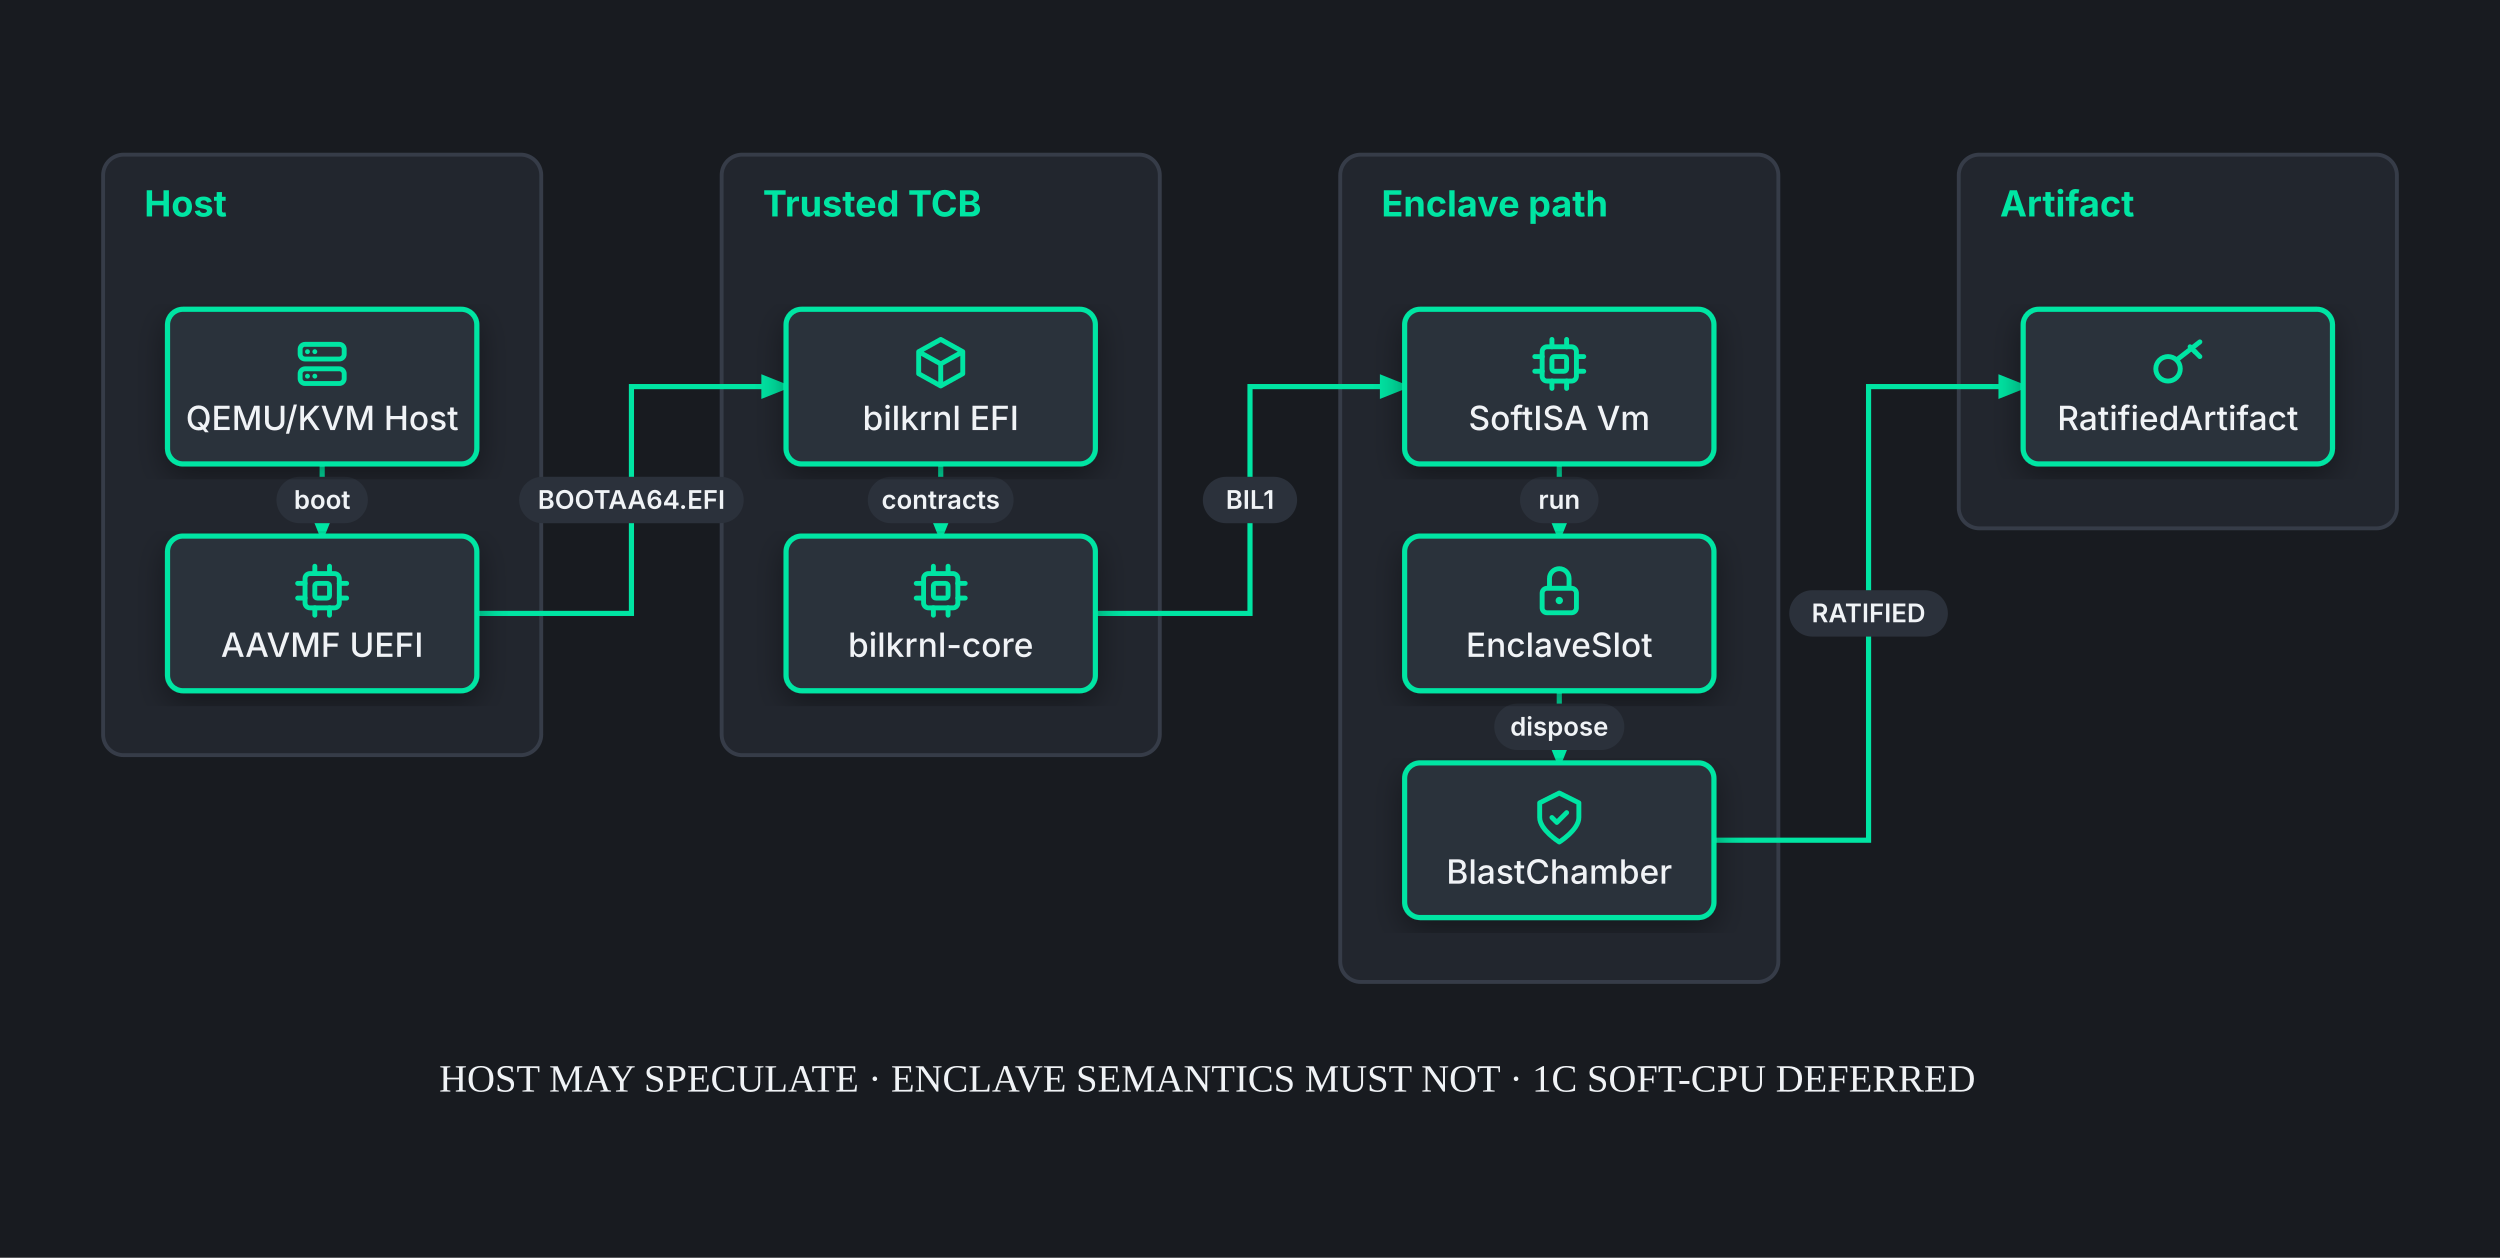
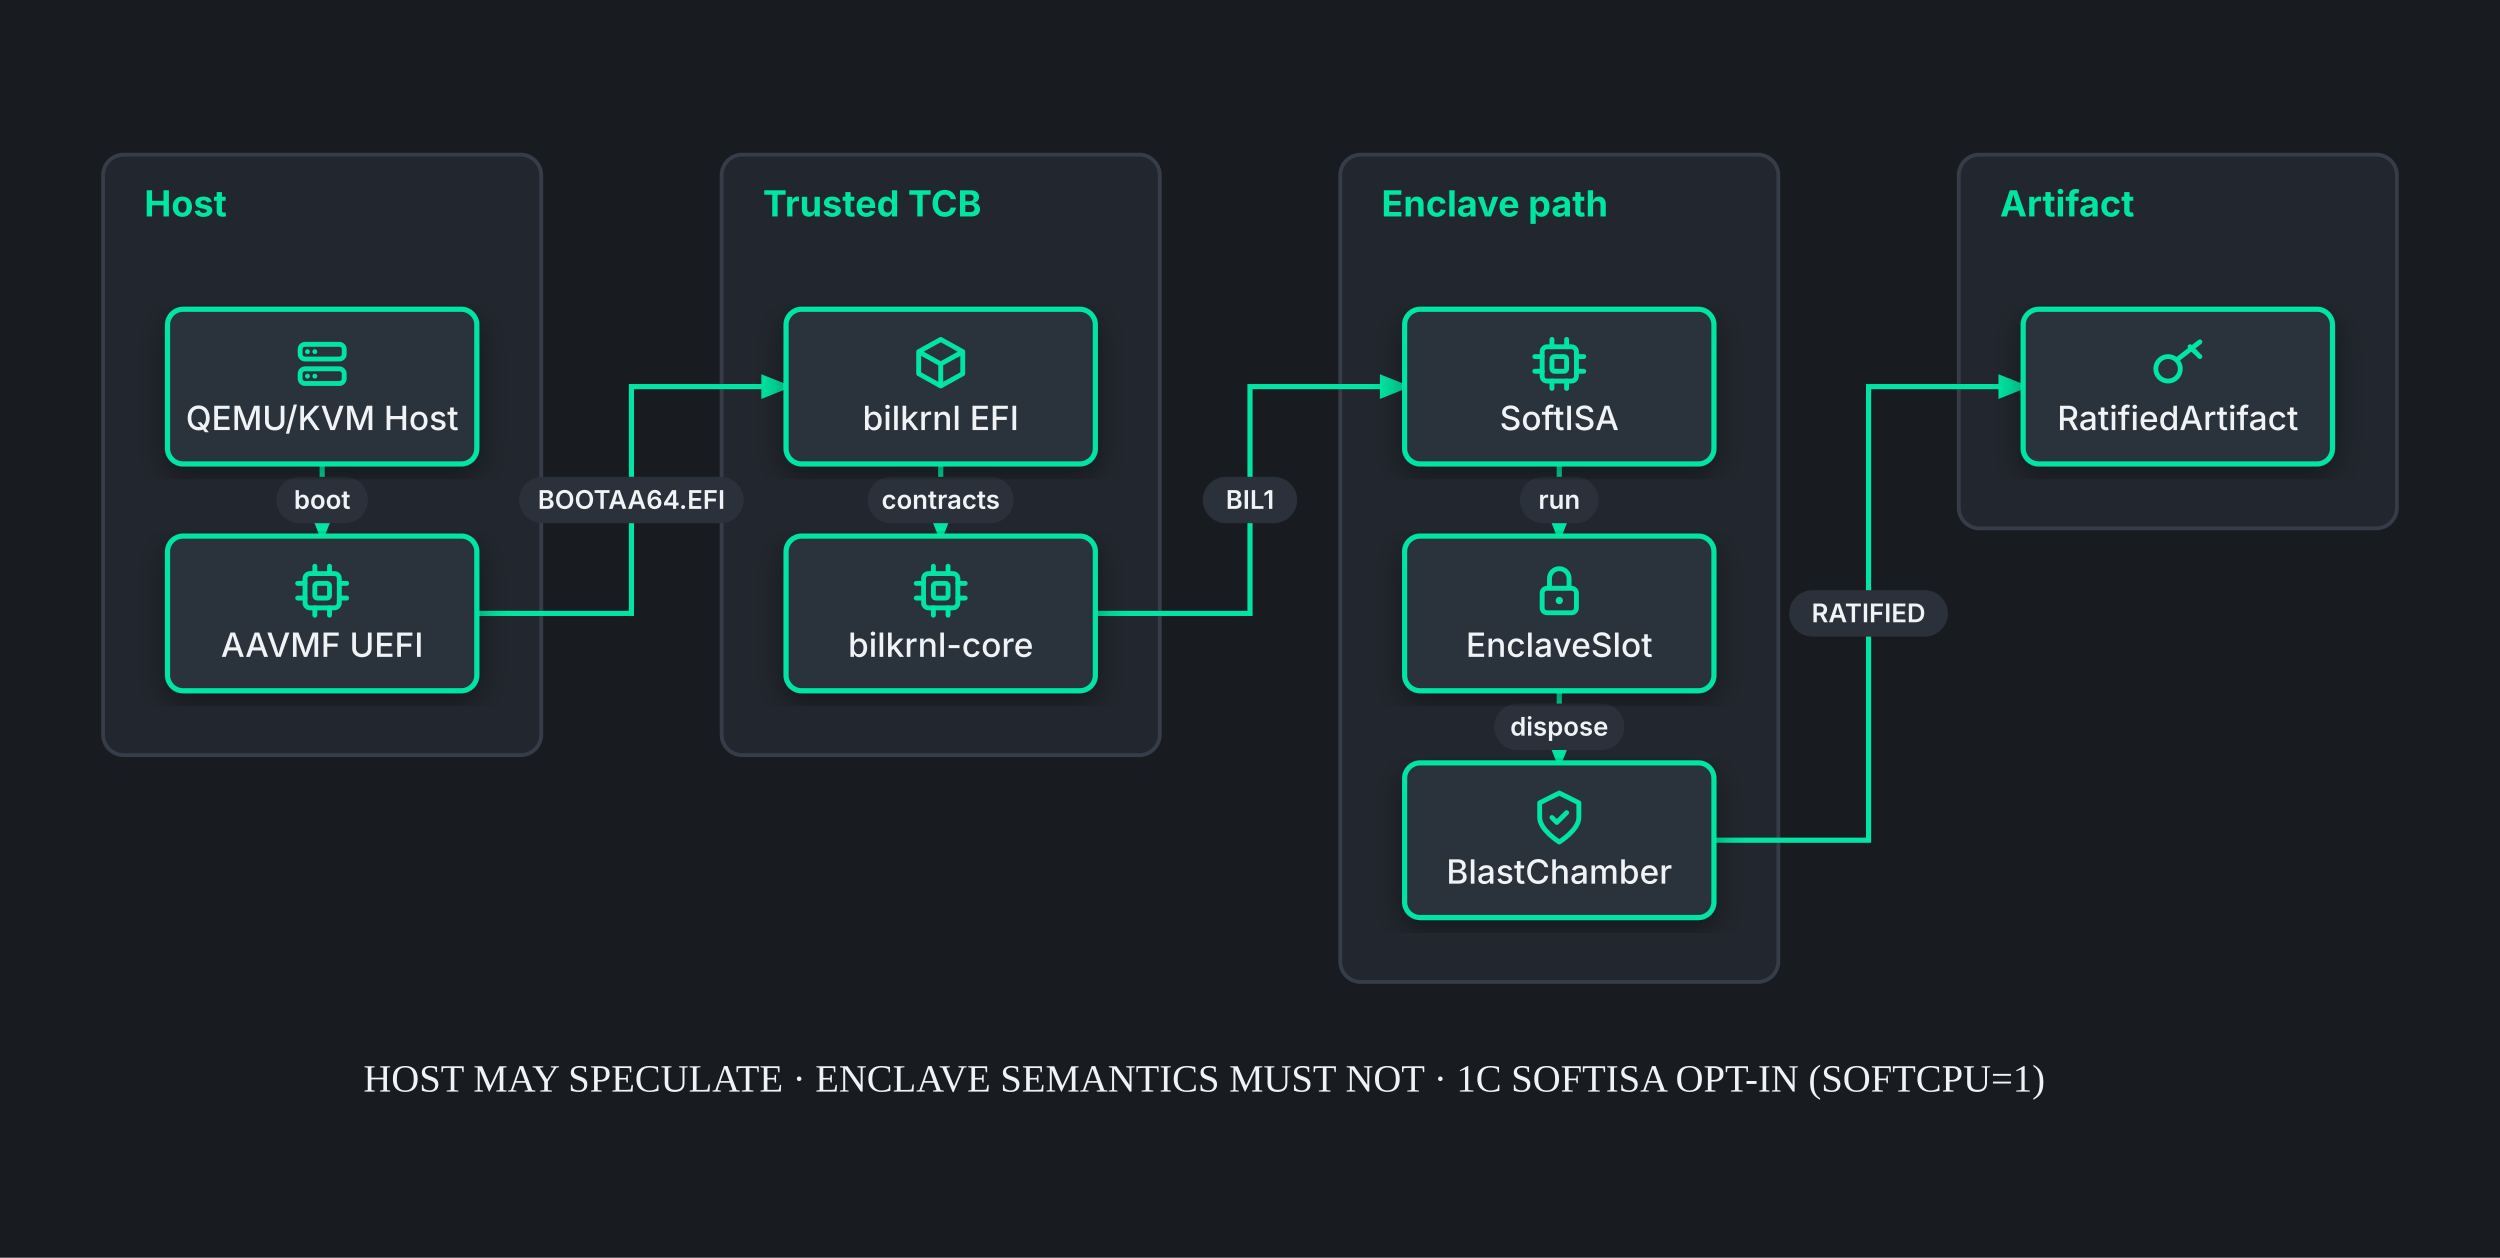
<svg xmlns="http://www.w3.org/2000/svg" viewBox="0 0 970 488" width="970" height="488">
  <defs>
    <marker id="arrow" viewBox="0 0 10 10" refX="8" refY="5" markerWidth="6" markerHeight="6" orient="auto-start-reverse">
      <path d="M 0 1 L 10 5 L 0 9 z" fill="#00E5A3" />
    </marker>
    <marker id="arrow-tail" viewBox="0 0 10 10" refX="2" refY="5" markerWidth="6" markerHeight="6" orient="auto">
      <path d="M 10 1 L 0 5 L 10 9 z" fill="#00E5A3" />
    </marker>
    <filter id="shadow" x="-10%" y="-10%" width="120%" height="120%">
      <feDropShadow dx="0" dy="4" stdDeviation="6" flood-color="#000000" flood-opacity="0.4" />
    </filter>
  </defs>
  <rect width="100%" height="100%" fill="#181B20" />
  <g id="group_1">
    <rect x="40" y="60" width="170" height="233" rx="8" fill="#22262E" stroke="#363C48" stroke-width="1.5" />
    <text x="56" y="84" fill="#00E5A3" font-family="Inter, -apple-system, BlinkMacSystemFont, 'Segoe UI', Roboto, sans-serif" font-size="14" font-weight="700" text-anchor="start">Host</text>
  </g>
  <g id="group_2">
    <rect x="280" y="60" width="170" height="233" rx="8" fill="#22262E" stroke="#363C48" stroke-width="1.5" />
    <text x="296" y="84" fill="#00E5A3" font-family="Inter, -apple-system, BlinkMacSystemFont, 'Segoe UI', Roboto, sans-serif" font-size="14" font-weight="700" text-anchor="start">Trusted TCB</text>
  </g>
  <g id="group_3">
    <rect x="520" y="60" width="170" height="321" rx="8" fill="#22262E" stroke="#363C48" stroke-width="1.5" />
    <text x="536" y="84" fill="#00E5A3" font-family="Inter, -apple-system, BlinkMacSystemFont, 'Segoe UI', Roboto, sans-serif" font-size="14" font-weight="700" text-anchor="start">Enclave path</text>
  </g>
  <g id="group_4">
    <rect x="760" y="60" width="170" height="145" rx="8" fill="#22262E" stroke="#363C48" stroke-width="1.5" />
    <text x="776" y="84" fill="#00E5A3" font-family="Inter, -apple-system, BlinkMacSystemFont, 'Segoe UI', Roboto, sans-serif" font-size="14" font-weight="700" text-anchor="start">Artifact</text>
  </g>
  <path d="M 125 180 L 125 208" fill="none" stroke="#00E5A3" stroke-width="2" marker-end="url(#arrow)" />
  <path d="M 185 238 L 245 238 L 245 150 L 305 150" fill="none" stroke="#00E5A3" stroke-width="2" marker-end="url(#arrow)" />
  <path d="M 365 180 L 365 208" fill="none" stroke="#00E5A3" stroke-width="2" marker-end="url(#arrow)" />
  <path d="M 425 238 L 485 238 L 485 150 L 545 150" fill="none" stroke="#00E5A3" stroke-width="2" marker-end="url(#arrow)" />
  <path d="M 605 180 L 605 208" fill="none" stroke="#00E5A3" stroke-width="2" marker-end="url(#arrow)" />
  <path d="M 605 268 L 605 296" fill="none" stroke="#00E5A3" stroke-width="2" marker-end="url(#arrow)" />
  <path d="M 665 326 L 725 326 L 725 150 L 785 150" fill="none" stroke="#00E5A3" stroke-width="2" marker-end="url(#arrow)" />
  <g class="badge">
    <rect x="107.27" y="185" width="35.46" height="18" rx="9" fill="#2B313B" />
    <text x="125" y="197.44" fill="#F0F3F6" font-family="Inter, -apple-system, BlinkMacSystemFont, 'Segoe UI', Roboto, sans-serif" font-size="10" font-weight="600" text-anchor="middle">boot</text>
  </g>
  <g class="badge">
    <rect x="201.43" y="185" width="87.13" height="18" rx="9" fill="#2B313B" />
    <text x="245" y="197.44" fill="#F0F3F6" font-family="Inter, -apple-system, BlinkMacSystemFont, 'Segoe UI', Roboto, sans-serif" font-size="10" font-weight="600" text-anchor="middle">BOOTAA64.EFI</text>
  </g>
  <g class="badge">
    <rect x="336.71" y="185" width="56.57" height="18" rx="9" fill="#2B313B" />
    <text x="365" y="197.44" fill="#F0F3F6" font-family="Inter, -apple-system, BlinkMacSystemFont, 'Segoe UI', Roboto, sans-serif" font-size="10" font-weight="600" text-anchor="middle">contracts</text>
  </g>
  <g class="badge">
    <rect x="466.71" y="185" width="36.57" height="18" rx="9" fill="#2B313B" />
    <text x="485" y="197.44" fill="#F0F3F6" font-family="Inter, -apple-system, BlinkMacSystemFont, 'Segoe UI', Roboto, sans-serif" font-size="10" font-weight="600" text-anchor="middle">BIL1</text>
  </g>
  <g class="badge">
    <rect x="589.77" y="185" width="30.45" height="18" rx="9" fill="#2B313B" />
    <text x="605" y="197.44" fill="#F0F3F6" font-family="Inter, -apple-system, BlinkMacSystemFont, 'Segoe UI', Roboto, sans-serif" font-size="10" font-weight="600" text-anchor="middle">run</text>
  </g>
  <g class="badge">
    <rect x="579.77" y="273" width="50.47" height="18" rx="9" fill="#2B313B" />
    <text x="605" y="285.44" fill="#F0F3F6" font-family="Inter, -apple-system, BlinkMacSystemFont, 'Segoe UI', Roboto, sans-serif" font-size="10" font-weight="600" text-anchor="middle">dispose</text>
  </g>
  <g class="badge">
    <rect x="694.22" y="229" width="61.56" height="18" rx="9" fill="#2B313B" />
    <text x="725" y="241.44" fill="#F0F3F6" font-family="Inter, -apple-system, BlinkMacSystemFont, 'Segoe UI', Roboto, sans-serif" font-size="10" font-weight="600" text-anchor="middle">RATIFIED</text>
  </g>
  <g id="qemu" filter="url(#shadow)">
    <rect x="65" y="120" width="120" height="60" rx="6" fill="#2B313B" stroke="#00E5A3" stroke-width="2" />
    <g class="icon icon-server" transform="translate(113.6, 129.8) scale(0.95)">
      <rect x="3" y="4" width="18" height="6" rx="2" fill="none" stroke="#00E5A3" stroke-width="2" />
      <rect x="3" y="14" width="18" height="6" rx="2" fill="none" stroke="#00E5A3" stroke-width="2" />
      <circle cx="6" cy="7" r="1" fill="#00E5A3" />
      <circle cx="9" cy="7" r="1" fill="#00E5A3" />
      <circle cx="6" cy="17" r="1" fill="#00E5A3" />
      <circle cx="9" cy="17" r="1" fill="#00E5A3" />
    </g>
    <text x="125" y="166.87" fill="#F0F3F6" font-family="Inter, -apple-system, BlinkMacSystemFont, 'Segoe UI', Roboto, sans-serif" font-size="13" font-weight="500" text-anchor="middle">QEMU/KVM Host</text>
  </g>
  <g id="aavmf" filter="url(#shadow)">
    <rect x="65" y="208" width="120" height="60" rx="6" fill="#2B313B" stroke="#00E5A3" stroke-width="2" />
    <g class="icon icon-chip" transform="translate(113.6, 217.8) scale(0.95)">
      <rect x="5" y="5" width="14" height="14" rx="2" fill="none" stroke="#00E5A3" stroke-width="2" />
      <rect x="9" y="9" width="6" height="6" rx="1" fill="none" stroke="#00E5A3" stroke-width="2" />
      <line x1="9" y1="2" x2="9" y2="5" stroke="#00E5A3" stroke-width="2" stroke-linecap="round" />
      <line x1="15" y1="2" x2="15" y2="5" stroke="#00E5A3" stroke-width="2" stroke-linecap="round" />
      <line x1="9" y1="19" x2="9" y2="22" stroke="#00E5A3" stroke-width="2" stroke-linecap="round" />
      <line x1="15" y1="19" x2="15" y2="22" stroke="#00E5A3" stroke-width="2" stroke-linecap="round" />
      <line x1="2" y1="9" x2="5" y2="9" stroke="#00E5A3" stroke-width="2" stroke-linecap="round" />
      <line x1="2" y1="15" x2="5" y2="15" stroke="#00E5A3" stroke-width="2" stroke-linecap="round" />
      <line x1="19" y1="9" x2="22" y2="9" stroke="#00E5A3" stroke-width="2" stroke-linecap="round" />
      <line x1="19" y1="15" x2="22" y2="15" stroke="#00E5A3" stroke-width="2" stroke-linecap="round" />
    </g>
    <text x="125" y="254.87" fill="#F0F3F6" font-family="Inter, -apple-system, BlinkMacSystemFont, 'Segoe UI', Roboto, sans-serif" font-size="13" font-weight="500" text-anchor="middle">AAVMF UEFI</text>
  </g>
  <g id="boot" filter="url(#shadow)">
    <rect x="305" y="120" width="120" height="60" rx="6" fill="#2B313B" stroke="#00E5A3" stroke-width="2" />
    <g class="icon icon-container" transform="translate(353.6, 129.8) scale(0.95)">
      <path d="M 3 7 L 12 2 L 21 7 L 12 12 Z M 3 7 V 16 L 12 21 V 12 M 21 7 V 16 L 12 21" fill="none" stroke="#00E5A3" stroke-width="2" stroke-linejoin="round" />
    </g>
    <text x="365" y="166.87" fill="#F0F3F6" font-family="Inter, -apple-system, BlinkMacSystemFont, 'Segoe UI', Roboto, sans-serif" font-size="13" font-weight="500" text-anchor="middle">bilkrnl EFI</text>
  </g>
  <g id="core" filter="url(#shadow)">
    <rect x="305" y="208" width="120" height="60" rx="6" fill="#2B313B" stroke="#00E5A3" stroke-width="2" />
    <g class="icon icon-chip" transform="translate(353.6, 217.8) scale(0.95)">
      <rect x="5" y="5" width="14" height="14" rx="2" fill="none" stroke="#00E5A3" stroke-width="2" />
      <rect x="9" y="9" width="6" height="6" rx="1" fill="none" stroke="#00E5A3" stroke-width="2" />
      <line x1="9" y1="2" x2="9" y2="5" stroke="#00E5A3" stroke-width="2" stroke-linecap="round" />
      <line x1="15" y1="2" x2="15" y2="5" stroke="#00E5A3" stroke-width="2" stroke-linecap="round" />
      <line x1="9" y1="19" x2="9" y2="22" stroke="#00E5A3" stroke-width="2" stroke-linecap="round" />
      <line x1="15" y1="19" x2="15" y2="22" stroke="#00E5A3" stroke-width="2" stroke-linecap="round" />
      <line x1="2" y1="9" x2="5" y2="9" stroke="#00E5A3" stroke-width="2" stroke-linecap="round" />
      <line x1="2" y1="15" x2="5" y2="15" stroke="#00E5A3" stroke-width="2" stroke-linecap="round" />
      <line x1="19" y1="9" x2="22" y2="9" stroke="#00E5A3" stroke-width="2" stroke-linecap="round" />
      <line x1="19" y1="15" x2="22" y2="15" stroke="#00E5A3" stroke-width="2" stroke-linecap="round" />
    </g>
    <text x="365" y="254.87" fill="#F0F3F6" font-family="Inter, -apple-system, BlinkMacSystemFont, 'Segoe UI', Roboto, sans-serif" font-size="13" font-weight="500" text-anchor="middle">bilkrnl-core</text>
  </g>
  <g id="isa" filter="url(#shadow)">
    <rect x="545" y="120" width="120" height="60" rx="6" fill="#2B313B" stroke="#00E5A3" stroke-width="2" />
    <g class="icon icon-chip" transform="translate(593.6, 129.8) scale(0.95)">
      <rect x="5" y="5" width="14" height="14" rx="2" fill="none" stroke="#00E5A3" stroke-width="2" />
      <rect x="9" y="9" width="6" height="6" rx="1" fill="none" stroke="#00E5A3" stroke-width="2" />
      <line x1="9" y1="2" x2="9" y2="5" stroke="#00E5A3" stroke-width="2" stroke-linecap="round" />
      <line x1="15" y1="2" x2="15" y2="5" stroke="#00E5A3" stroke-width="2" stroke-linecap="round" />
      <line x1="9" y1="19" x2="9" y2="22" stroke="#00E5A3" stroke-width="2" stroke-linecap="round" />
      <line x1="15" y1="19" x2="15" y2="22" stroke="#00E5A3" stroke-width="2" stroke-linecap="round" />
      <line x1="2" y1="9" x2="5" y2="9" stroke="#00E5A3" stroke-width="2" stroke-linecap="round" />
      <line x1="2" y1="15" x2="5" y2="15" stroke="#00E5A3" stroke-width="2" stroke-linecap="round" />
      <line x1="19" y1="9" x2="22" y2="9" stroke="#00E5A3" stroke-width="2" stroke-linecap="round" />
      <line x1="19" y1="15" x2="22" y2="15" stroke="#00E5A3" stroke-width="2" stroke-linecap="round" />
    </g>
-     <text x="605" y="166.87" fill="#F0F3F6" font-family="Inter, -apple-system, BlinkMacSystemFont, 'Segoe UI', Roboto, sans-serif" font-size="13" font-weight="500" text-anchor="middle">SoftISA Vm</text>
+     <text x="605" y="166.87" fill="#F0F3F6" font-family="Inter, -apple-system, BlinkMacSystemFont, 'Segoe UI', Roboto, sans-serif" font-size="13" font-weight="500" text-anchor="middle">SoftISA</text>
  </g>
  <g id="slot" filter="url(#shadow)">
    <rect x="545" y="208" width="120" height="60" rx="6" fill="#2B313B" stroke="#00E5A3" stroke-width="2" />
    <g class="icon icon-lock" transform="translate(593.6, 217.8) scale(0.95)">
      <rect x="5" y="11" width="14" height="10" rx="2" fill="none" stroke="#00E5A3" stroke-width="2" />
      <path d="M 8 11 V 7 A 4 4 0 0 1 16 7 V 11" fill="none" stroke="#00E5A3" stroke-width="2" />
      <circle cx="12" cy="16" r="1.5" fill="#00E5A3" />
    </g>
    <text x="605" y="254.87" fill="#F0F3F6" font-family="Inter, -apple-system, BlinkMacSystemFont, 'Segoe UI', Roboto, sans-serif" font-size="13" font-weight="500" text-anchor="middle">EnclaveSlot</text>
  </g>
  <g id="chamber" filter="url(#shadow)">
    <rect x="545" y="296" width="120" height="60" rx="6" fill="#2B313B" stroke="#00E5A3" stroke-width="2" />
    <g class="icon icon-shield" transform="translate(593.6, 305.8) scale(0.95)">
      <path d="M 12 2 L 20 6 V 12 C 20 17 12 22 12 22 C 12 22 4 17 4 12 V 6 Z" fill="none" stroke="#00E5A3" stroke-width="2" stroke-linejoin="round" />
      <polyline points="9,12 11,14 15,10" fill="none" stroke="#00E5A3" stroke-width="2" stroke-linecap="round" stroke-linejoin="round" />
    </g>
    <text x="605" y="342.87" fill="#F0F3F6" font-family="Inter, -apple-system, BlinkMacSystemFont, 'Segoe UI', Roboto, sans-serif" font-size="13" font-weight="500" text-anchor="middle">BlastChamber</text>
  </g>
  <g id="artifact" filter="url(#shadow)">
    <rect x="785" y="120" width="120" height="60" rx="6" fill="#2B313B" stroke="#00E5A3" stroke-width="2" />
    <g class="icon icon-key" transform="translate(833.6, 129.8) scale(0.95)">
      <circle cx="8" cy="14" r="5" fill="none" stroke="#00E5A3" stroke-width="2" />
      <line x1="12" y1="10" x2="21" y2="3" stroke="#00E5A3" stroke-width="2" stroke-linecap="round" />
      <line x1="17" y1="5" x2="19" y2="7" stroke="#00E5A3" stroke-width="2" stroke-linecap="round" />
      <line x1="19" y1="7" x2="21" y2="9" stroke="#00E5A3" stroke-width="2" stroke-linecap="round" />
    </g>
    <text x="845" y="166.87" fill="#F0F3F6" font-family="Inter, -apple-system, BlinkMacSystemFont, 'Segoe UI', Roboto, sans-serif" font-size="13" font-weight="500" text-anchor="middle">RatifiedArtifact</text>
  </g>
  <g id="caption_5">
-     <text x="170.38" y="423.53" xml:space="preserve" fill="#F0F3F6" font-family="'STIX Two Text', 'Times New Roman', Times, 'Liberation Serif', serif" font-size="15" textLength="629.24" lengthAdjust="spacingAndGlyphs">HOST MAY SPECULATE · ENCLAVE SEMANTICS MUST NOT · 1C SOFT-CPU DEFERRED</text>
+     <text x="141" y="423.53" xml:space="preserve" fill="#F0F3F6" font-family="'STIX Two Text', 'Times New Roman', Times, 'Liberation Serif', serif" font-size="15" textLength="688" lengthAdjust="spacingAndGlyphs">HOST MAY SPECULATE · ENCLAVE SEMANTICS MUST NOT · 1C SOFTISA OPT-IN (SOFTCPU=1)</text>
  </g>
</svg>
